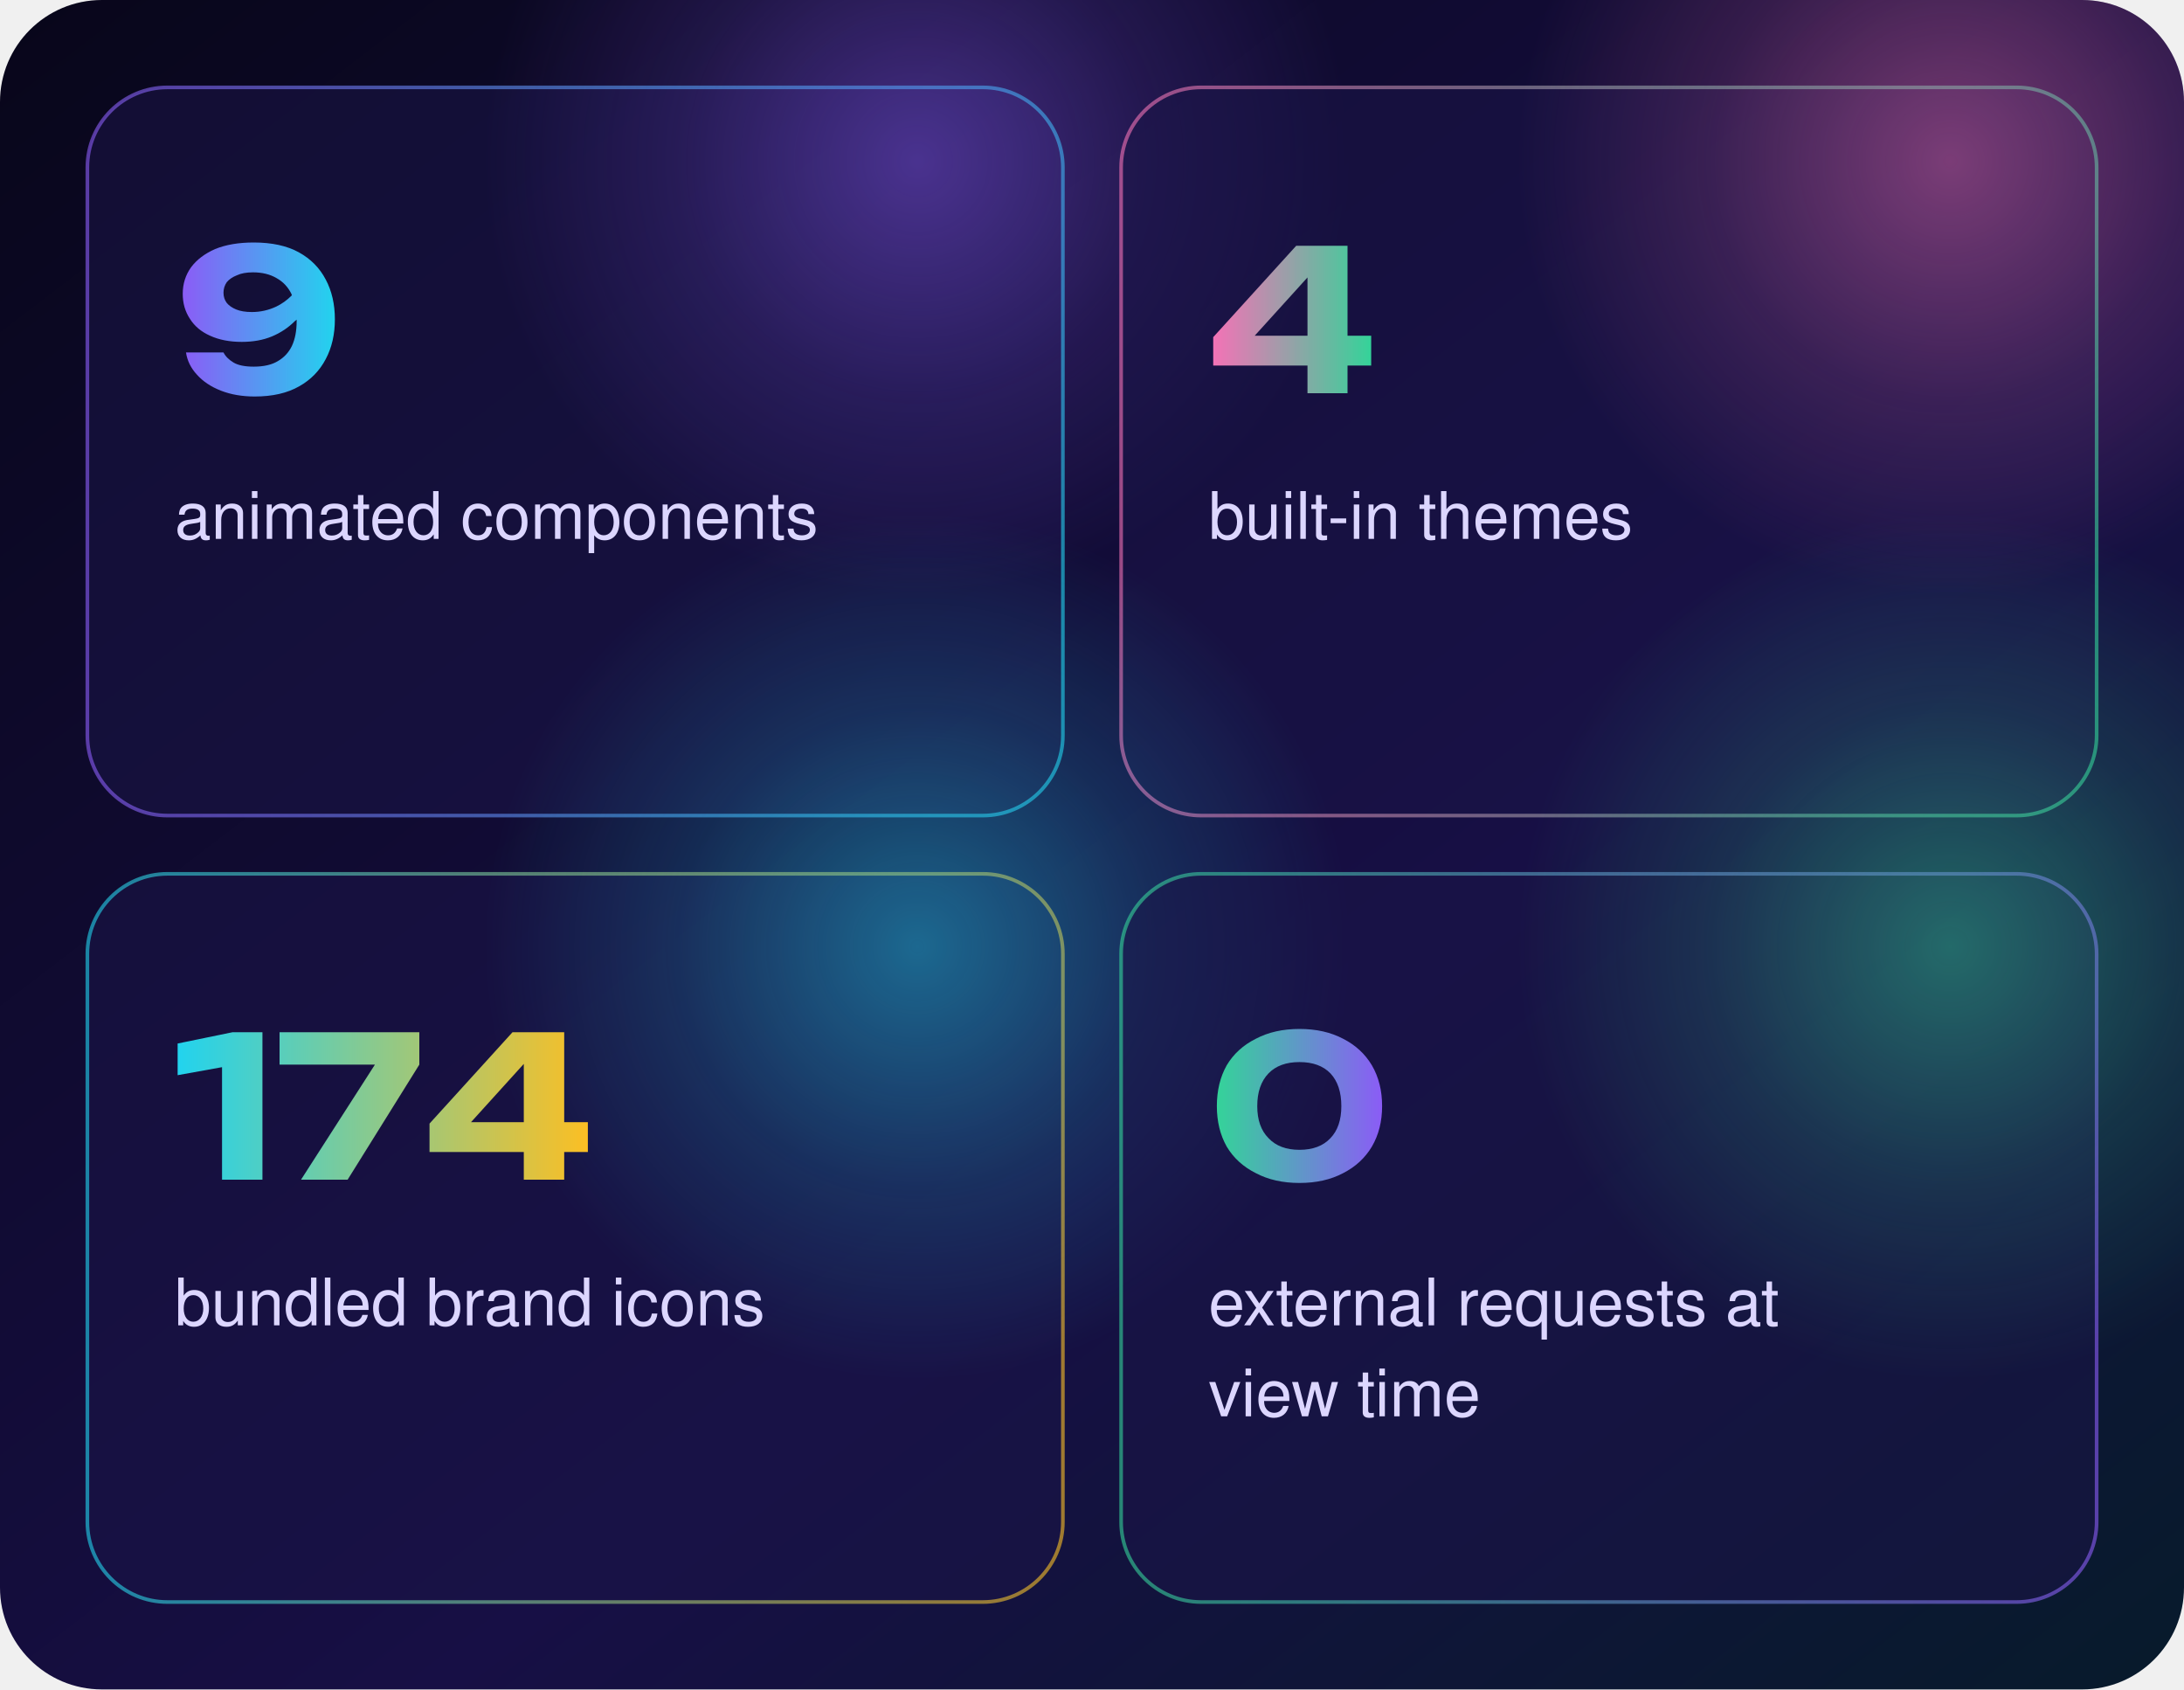
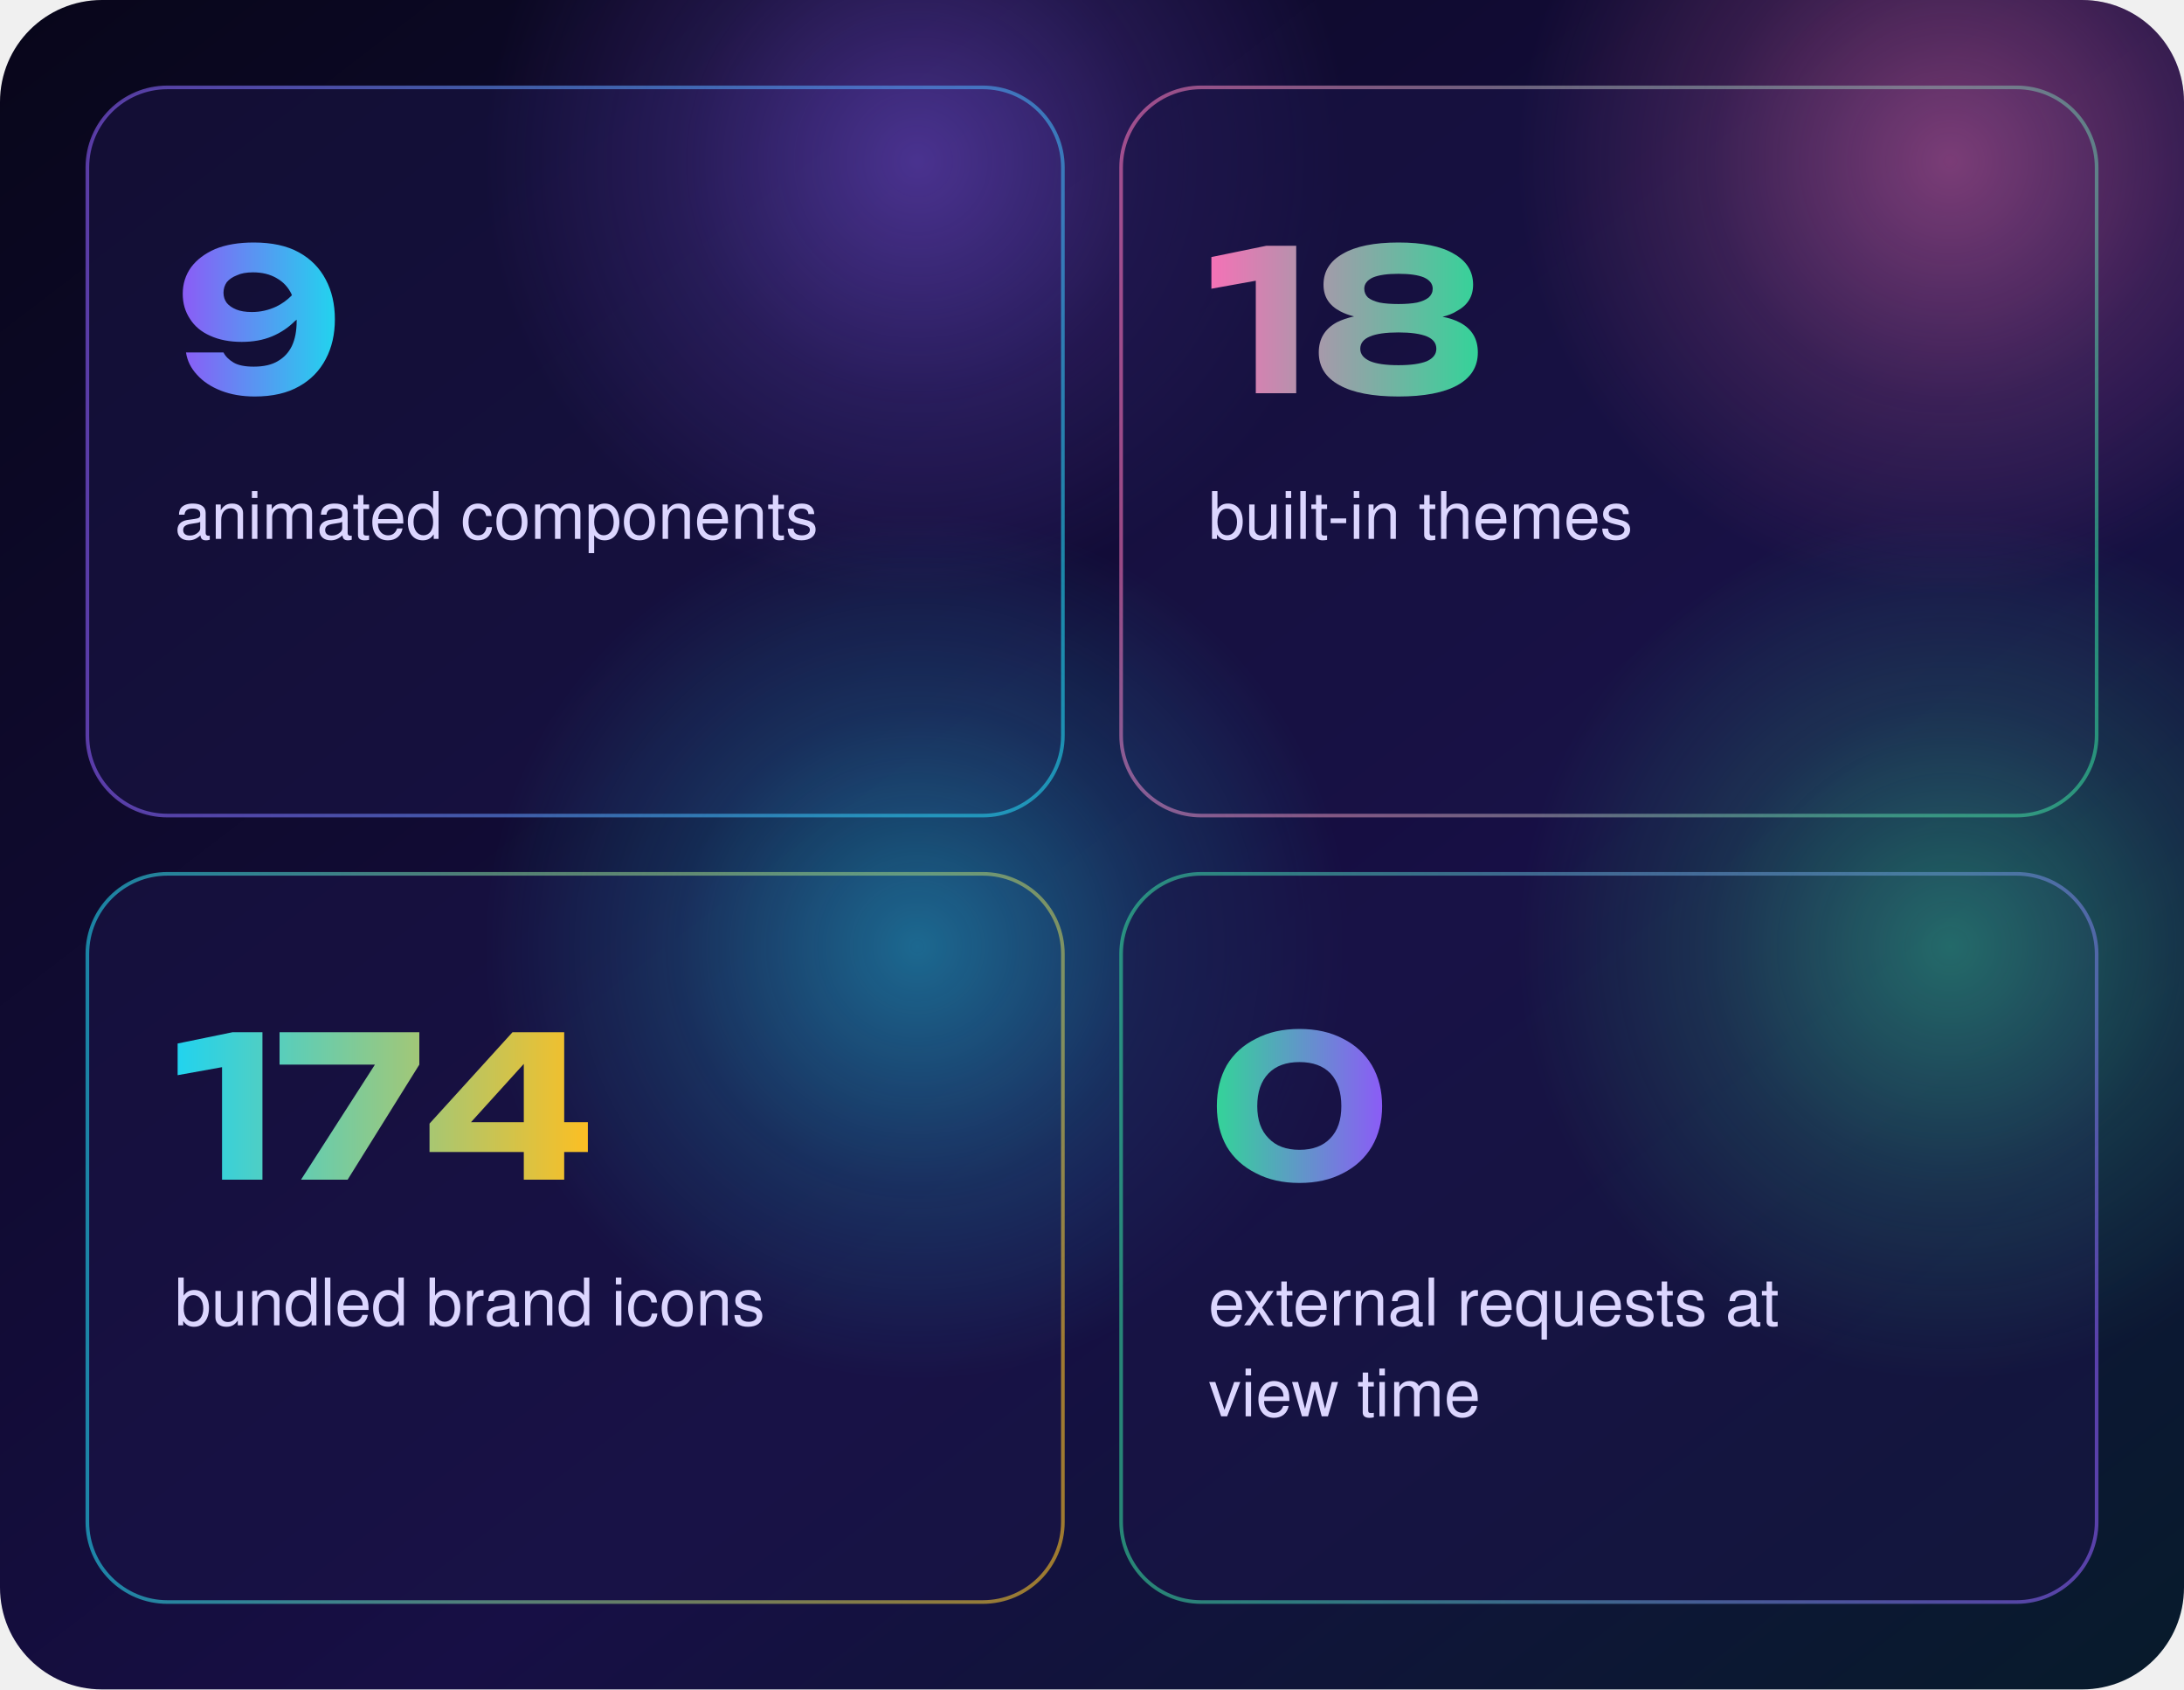
<svg xmlns="http://www.w3.org/2000/svg" width="600" height="464" viewBox="0 0 600 464" role="img" aria-labelledby="title desc">
  <defs>
    <linearGradient id="bg" x1="0" y1="0" x2="1" y2="1">
      <stop offset="0" stop-color="#08061A" />
      <stop offset="0.6" stop-color="#170F45" />
      <stop offset="1" stop-color="#071B2B" />
    </linearGradient>
    <linearGradient id="v0" x1="0" y1="0" x2="1" y2="0">
      <stop offset="0" stop-color="#8B5CF6" />
      <stop offset="1" stop-color="#22D3EE" />
    </linearGradient>
    <radialGradient id="gl0">
      <stop offset="0" stop-color="#8B5CF6" stop-opacity="0.45" />
      <stop offset=".55" stop-color="#8B5CF6" stop-opacity="0.158" />
      <stop offset="1" stop-color="#8B5CF6" stop-opacity="0" />
    </radialGradient>
    <linearGradient id="v1" x1="0" y1="0" x2="1" y2="0">
      <stop offset="0" stop-color="#F472B6" />
      <stop offset="1" stop-color="#34D399" />
    </linearGradient>
    <radialGradient id="gl1">
      <stop offset="0" stop-color="#F472B6" stop-opacity="0.45" />
      <stop offset=".55" stop-color="#F472B6" stop-opacity="0.158" />
      <stop offset="1" stop-color="#F472B6" stop-opacity="0" />
    </radialGradient>
    <linearGradient id="v2" x1="0" y1="0" x2="1" y2="0">
      <stop offset="0" stop-color="#22D3EE" />
      <stop offset="1" stop-color="#FBBF24" />
    </linearGradient>
    <radialGradient id="gl2">
      <stop offset="0" stop-color="#22D3EE" stop-opacity="0.45" />
      <stop offset=".55" stop-color="#22D3EE" stop-opacity="0.158" />
      <stop offset="1" stop-color="#22D3EE" stop-opacity="0" />
    </radialGradient>
    <linearGradient id="v3" x1="0" y1="0" x2="1" y2="0">
      <stop offset="0" stop-color="#34D399" />
      <stop offset="1" stop-color="#8B5CF6" />
    </linearGradient>
    <radialGradient id="gl3">
      <stop offset="0" stop-color="#34D399" stop-opacity="0.45" />
      <stop offset=".55" stop-color="#34D399" stop-opacity="0.158" />
      <stop offset="1" stop-color="#34D399" stop-opacity="0" />
    </radialGradient>
  </defs>
  <style>text{font-family:'Segoe UI','Helvetica Neue',Helvetica,Arial,sans-serif}.mono{font-family:ui-monospace,'SF Mono','Cascadia Mono',Menlo,Consolas,monospace}.live{display:none}@media (prefers-reduced-motion:no-preference){.live{display:inline}.still{display:none}.pulse{opacity:0;animation:pulse 8.8s ease-in-out infinite}@keyframes pulse{0%,100%{opacity:0}8%,24%{opacity:1}36%{opacity:0}}.shine{animation:shine 9s ease-in-out infinite}@keyframes shine{0%,30%{transform:translateX(-200px)}70%,100%{transform:translateX(1400px)}}}</style>
  <clipPath id="frame">
    <rect width="600" height="464" rx="28" />
  </clipPath>
  <rect width="600" height="464" rx="28" fill="url(#bg)" />
  <g clip-path="url(#frame)">
    <rect x="24" y="24" width="268" height="200" rx="22" fill="#1A1548" fill-opacity=".55" stroke="url(#v0)" stroke-opacity=".6" />
    <circle cx="252" cy="44" r="120" fill="url(#gl0)" />
    <rect class="live pulse" style="animation-delay:0.0s" x="22" y="22" width="272" height="204" rx="24" fill="none" stroke="#8B5CF6" stroke-width="3" />
    <path d="M70 108.9Q64.8 108.9 60.7 107.3Q56.6 105.7 54.1 102.9Q51.6 100.2 51.1 96.8H61.4Q62.2 98.4 64.2 99.6Q66.1 100.7 69.7 100.7Q73.8 100.7 76.3 99.2Q78.9 97.7 80.2 95Q81.5 92.2 81.5 88.2Q81.5 88 81.5 87.8Q81.3 88 81 88.2Q78.3 90.9 74.7 92.4Q71.1 93.9 66.4 93.9Q61.4 93.9 57.7 92.2Q54.1 90.6 52.2 87.6Q50.2 84.6 50.2 80.7Q50.2 76.6 52.5 73.4Q54.8 70.3 59.1 68.4Q63.5 66.6 69.7 66.6Q77.2 66.6 82.1 69.3Q87 72 89.5 76.8Q92 81.5 92 87.7Q92 93.9 89.5 98.6Q87 103.4 82.2 106.1Q77.3 108.9 70 108.9ZM80.2 81.1Q80.1 81 80.1 80.8Q78.7 77.9 76 76.4Q73.3 74.8 69.5 74.8Q66.8 74.8 65.1 75.6Q63.3 76.3 62.3 77.5Q61.4 78.8 61.4 80.4Q61.4 82 62.3 83.2Q63.2 84.3 64.9 85Q66.6 85.7 69.2 85.7Q72.7 85.7 75.9 84.2Q78.2 83.1 80.2 81.1Z" fill="url(#v0)" />
    <text x="48" y="148" font-size="18" fill="#DCD6FF">animated components</text>
    <rect x="308" y="24" width="268" height="200" rx="22" fill="#1A1548" fill-opacity=".55" stroke="url(#v1)" stroke-opacity=".6" />
    <circle cx="536" cy="44" r="120" fill="url(#gl1)" />
    <rect class="live pulse" style="animation-delay:2.2s" x="306" y="22" width="272" height="204" rx="24" fill="none" stroke="#F472B6" stroke-width="3" />
-     <path d="M370.2 67.5V92.2H376.7V100.4H370.2V108H359.2V100.4H333.3V92.6L356.1 67.5ZM359.2 92.2V76.2L344.7 92.2Z" fill="url(#v1)" />
+     <path d="M356.1 67.5V108H345V77.1L332.8 79.3V70.6L347.9 67.5ZM384.2 66.6Q394.2 66.6 399.4 69.7Q404.7 72.7 404.7 78.2Q404.7 83.1 400.1 85.5Q398.5 86.5 396.3 87Q399 87.5 401.1 88.6Q406 91.2 406 96.8Q406 102.7 400.4 105.8Q394.8 108.9 384.2 108.9Q373.6 108.9 368 105.8Q362.3 102.7 362.3 96.8Q362.3 91.2 367.3 88.5Q369.3 87.5 372 86.9Q369.9 86.4 368.2 85.5Q363.6 83.1 363.6 78.2Q363.6 72.7 368.9 69.7Q374.2 66.6 384.2 66.6ZM384.2 100.3Q389.3 100.3 392 99.2Q394.6 98 394.6 95.8Q394.6 93.5 392 92.4Q389.3 91.3 384.2 91.3Q379 91.3 376.4 92.4Q373.7 93.5 373.7 95.8Q373.7 98 376.4 99.2Q379 100.3 384.2 100.3ZM384.2 83.5Q387.2 83.5 389.3 83.1Q391.4 82.6 392.5 81.7Q393.6 80.7 393.6 79.3Q393.6 77.3 391.2 76.2Q388.8 75.2 384.2 75.2Q379.6 75.2 377.2 76.2Q374.8 77.3 374.8 79.3Q374.8 80.7 375.8 81.7Q376.9 82.6 379 83.1Q381.1 83.5 384.2 83.5Z" fill="url(#v1)" />
    <text x="332" y="148" font-size="18" fill="#DCD6FF">built-in themes</text>
    <rect x="24" y="240" width="268" height="200" rx="22" fill="#1A1548" fill-opacity=".55" stroke="url(#v2)" stroke-opacity=".6" />
    <circle cx="252" cy="260" r="120" fill="url(#gl2)" />
    <rect class="live pulse" style="animation-delay:4.4s" x="22" y="238" width="272" height="204" rx="24" fill="none" stroke="#22D3EE" stroke-width="3" />
    <path d="M72.1 283.5V324H61V293.1L48.8 295.3V286.6L63.9 283.5ZM82.7 324 103 292.4H76.8V283.5H115.2V292.4L95.5 324ZM155 283.5V308.2H161.5V316.4H155V324H143.9V316.4H118V308.6L140.8 283.5ZM143.9 308.2V292.2L129.4 308.2Z" fill="url(#v2)" />
    <text x="48" y="364" font-size="18" fill="#DCD6FF">bundled brand icons</text>
    <rect x="308" y="240" width="268" height="200" rx="22" fill="#1A1548" fill-opacity=".55" stroke="url(#v3)" stroke-opacity=".6" />
    <circle cx="536" cy="260" r="120" fill="url(#gl3)" />
    <rect class="live pulse" style="animation-delay:6.6s" x="306" y="238" width="272" height="204" rx="24" fill="none" stroke="#34D399" stroke-width="3" />
    <path d="M357 324.9Q350.1 324.9 345 322.2Q339.8 319.6 337 314.9Q334.3 310.1 334.3 303.8Q334.3 297.4 337 292.6Q339.8 287.9 345 285.3Q350.1 282.6 357 282.6Q363.9 282.6 369 285.3Q374.1 287.9 376.9 292.6Q379.7 297.4 379.7 303.8Q379.7 310.1 376.9 314.9Q374.1 319.6 369 322.2Q363.9 324.9 357 324.9ZM357 315.8Q362.5 315.8 365.5 312.6Q368.5 309.5 368.5 303.8Q368.5 298 365.5 294.8Q362.5 291.7 357 291.7Q351.5 291.7 348.5 294.8Q345.4 298 345.4 303.8Q345.4 309.5 348.5 312.6Q351.5 315.8 357 315.8Z" fill="url(#v3)" />
    <text x="332" y="364" font-size="18" fill="#DCD6FF">external requests at</text>
    <text x="332" y="389" font-size="18" fill="#DCD6FF">view time</text>
    <rect class="live shine" x="0" y="0" width="120" height="464" fill="#fff" opacity=".04" transform="skewX(-20)" />
  </g>
</svg>
